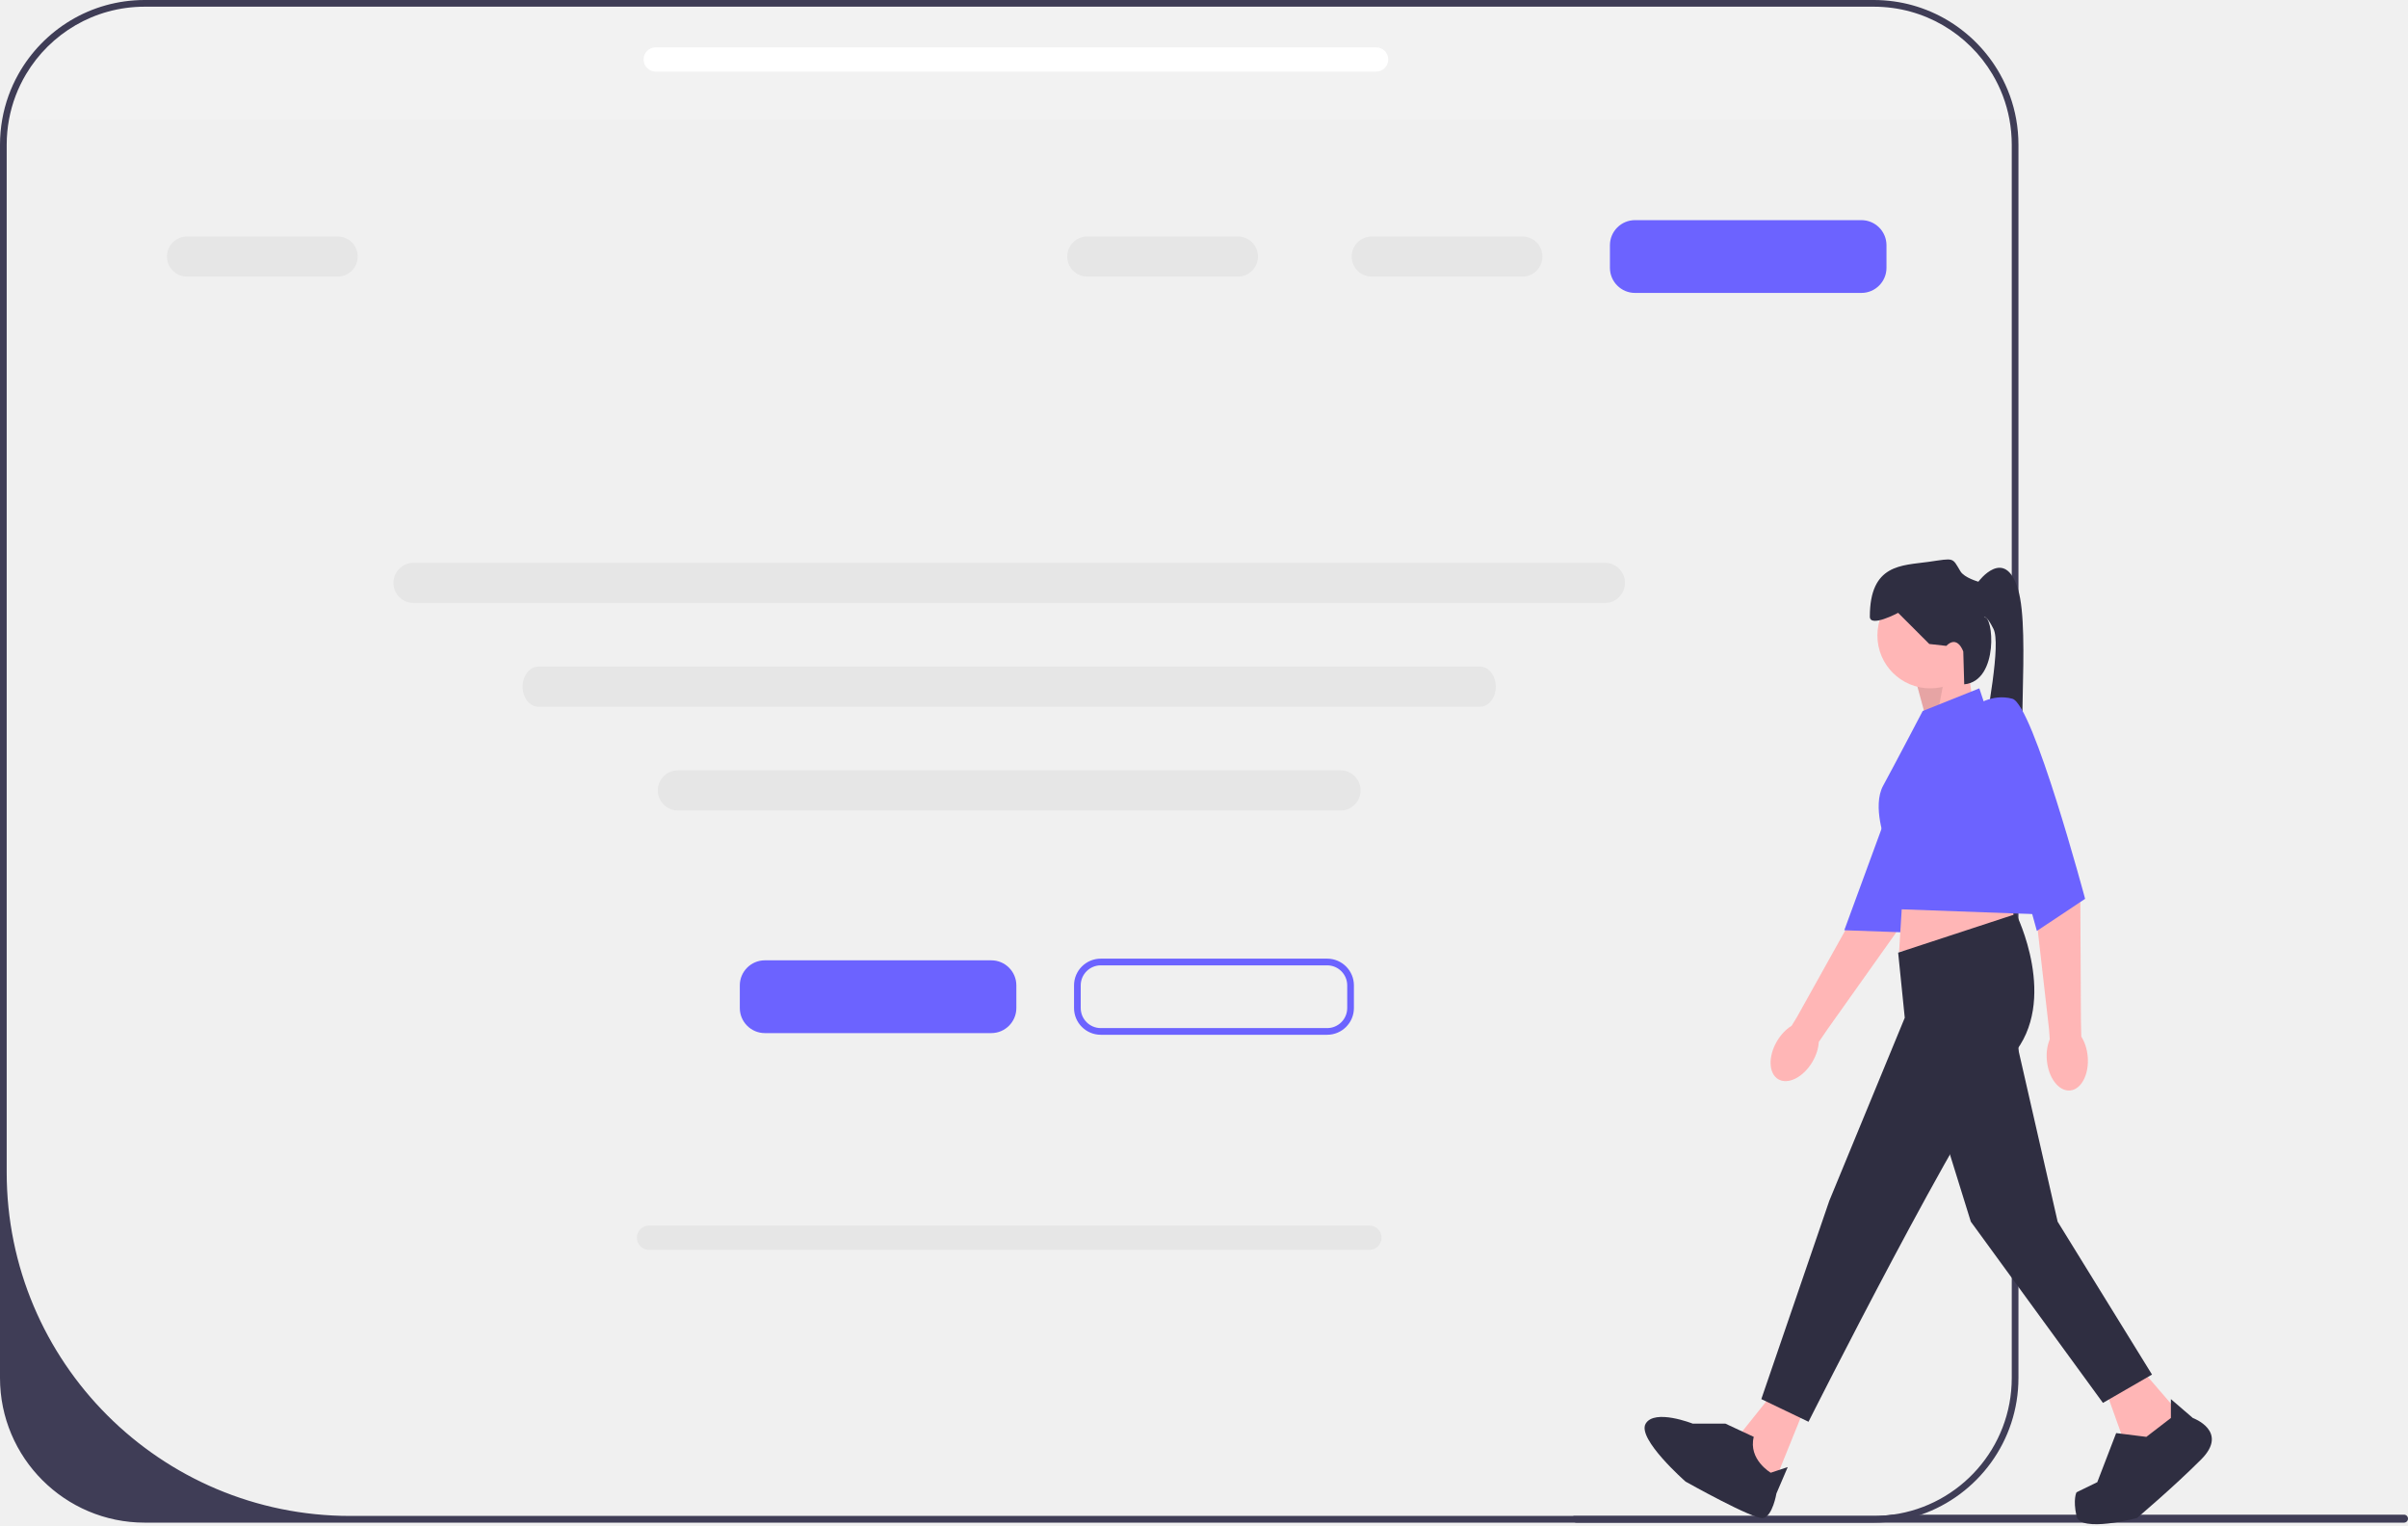
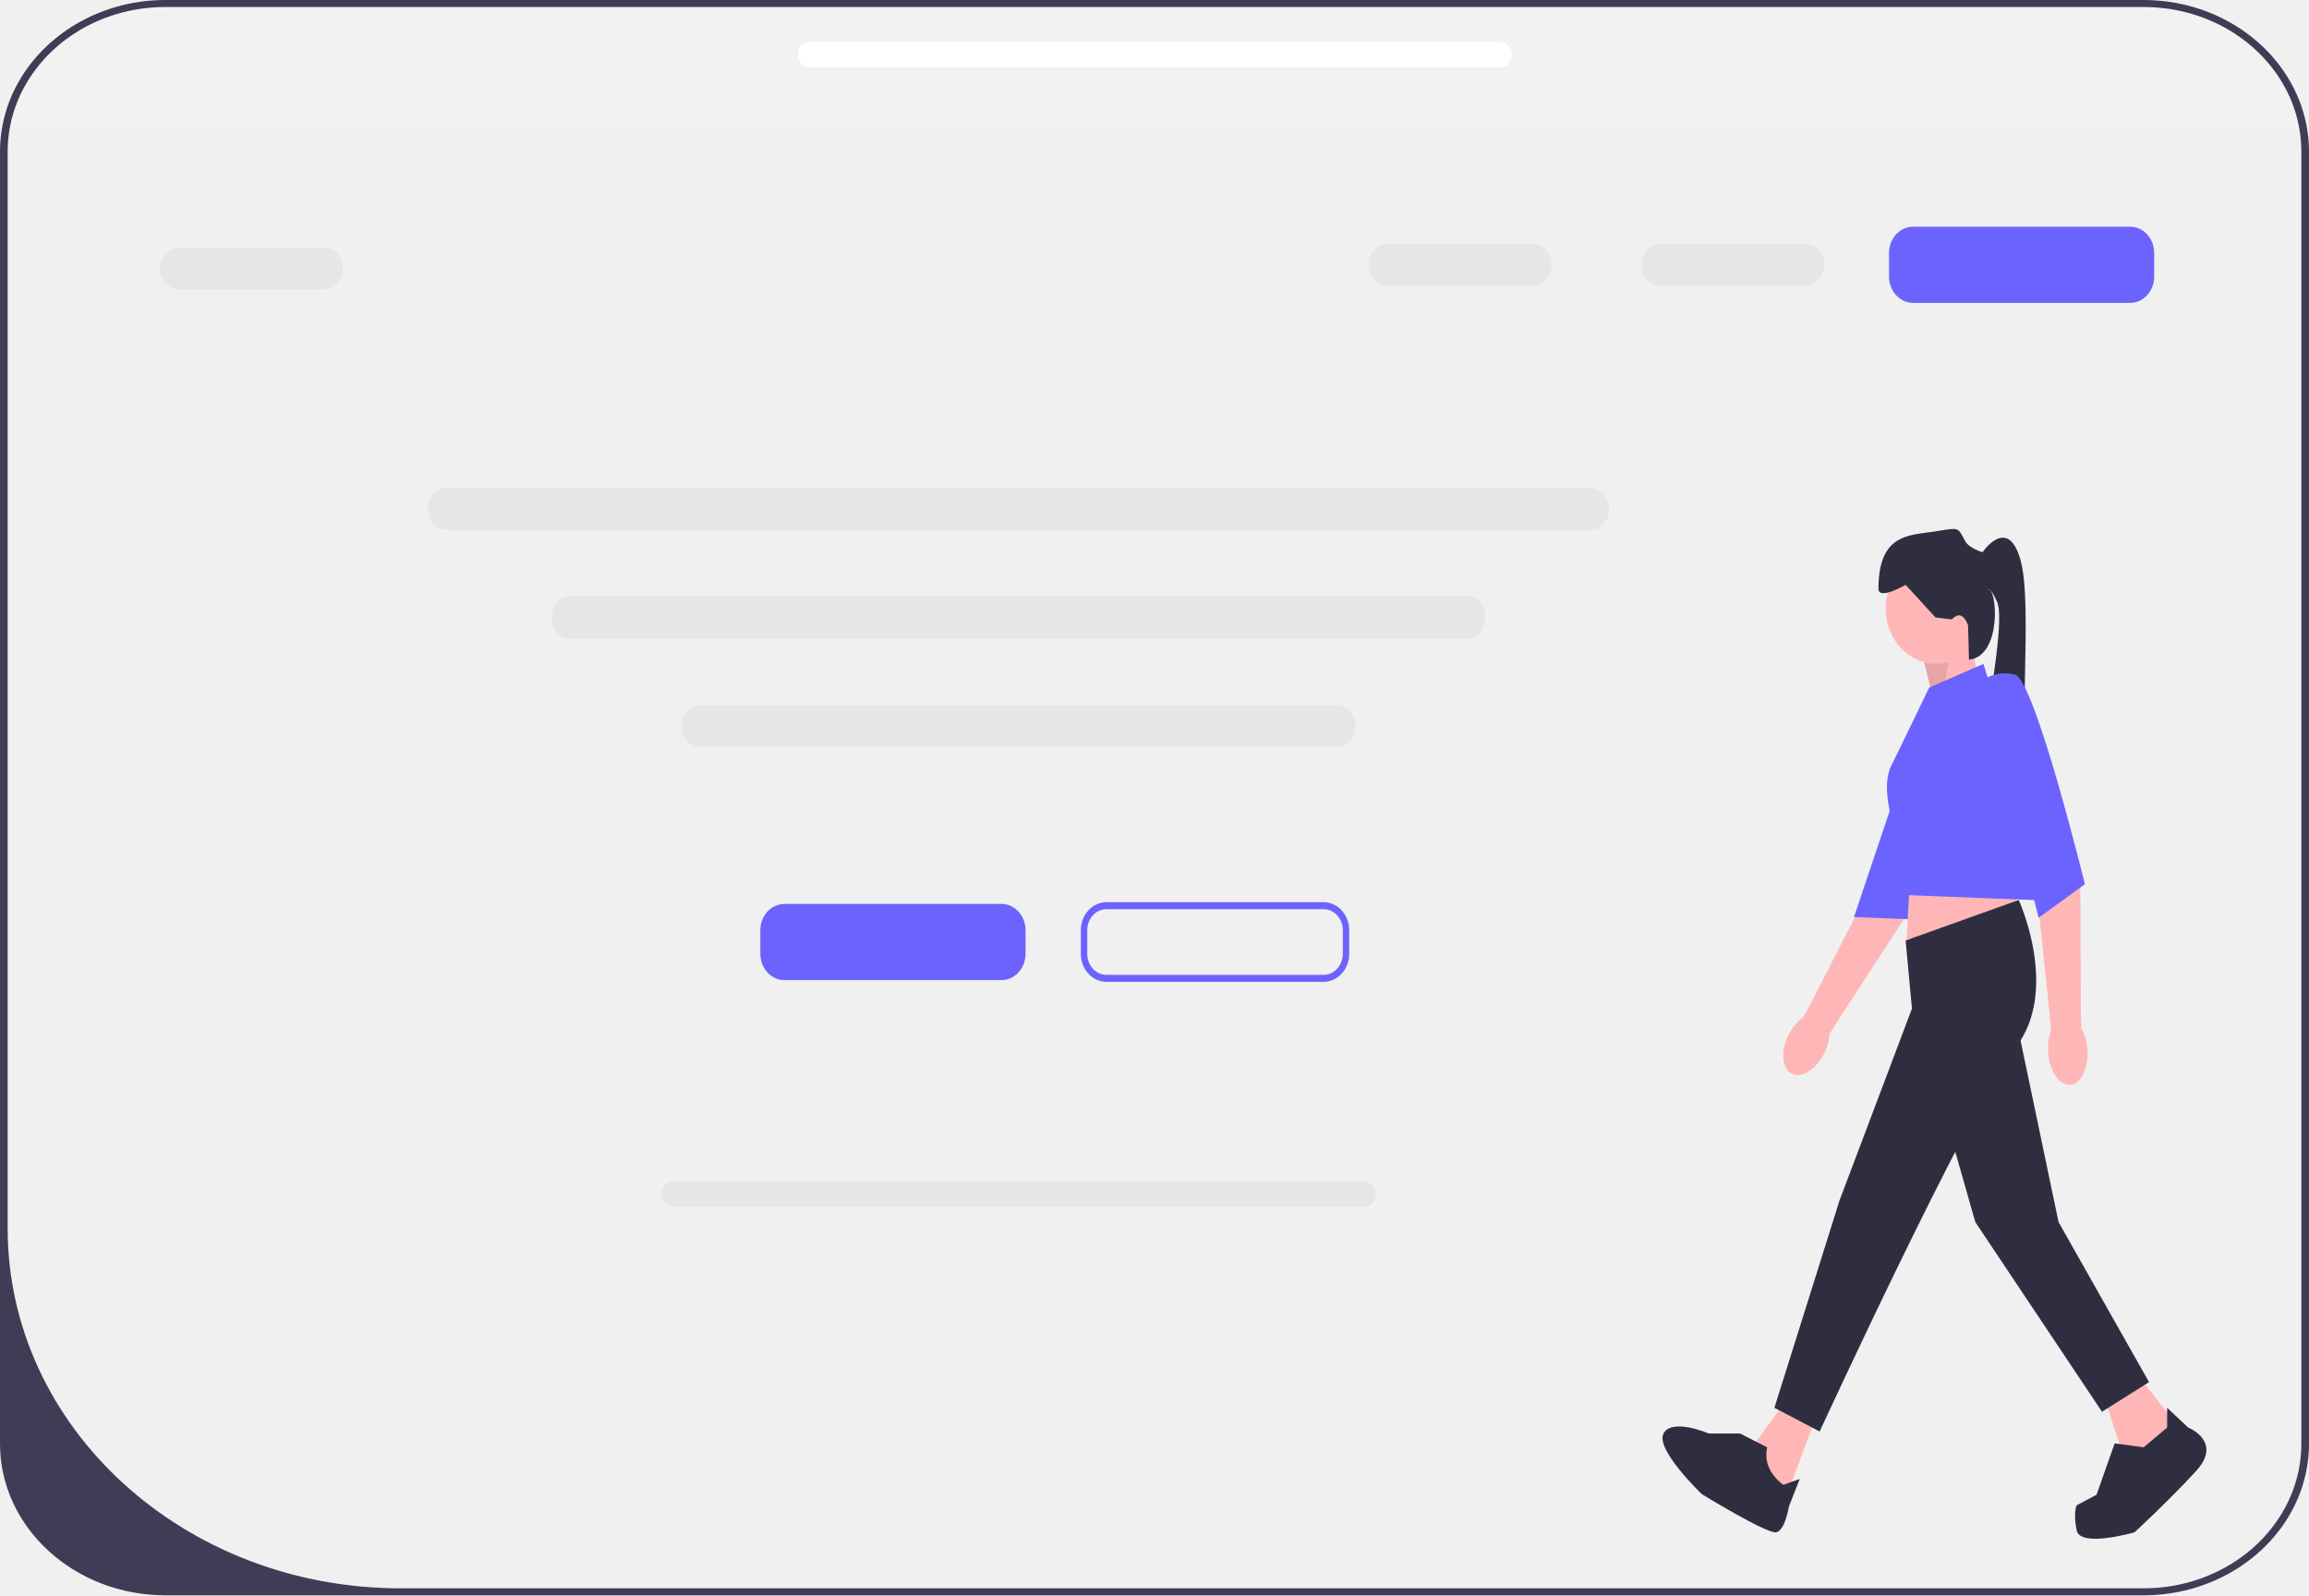
- <svg xmlns="http://www.w3.org/2000/svg" width="300" height="190" viewBox="0 0 300 190" fill="none">
+ <svg xmlns="http://www.w3.org/2000/svg" width="275" height="190" viewBox="0 0 275 190" fill="none">
  <g clip-path="url(#clip0_724_2)">
-     <path d="M251.189 14.864H0.279C0.634 12.854 1.326 10.953 2.293 9.231C5.383 3.727 11.274 0 18.024 0H233.444C240.19 0 246.086 3.727 249.171 9.231C250.138 10.953 250.835 12.854 251.189 14.864Z" fill="#F2F2F2" />
-     <path d="M300 189.165C300 189.44 299.779 189.661 299.504 189.661H196.399C196.124 189.661 195.903 189.44 195.903 189.165C195.903 189.032 195.953 188.915 196.036 188.827H233.444C234.24 188.827 235.02 188.773 235.787 188.669H299.504C299.779 188.669 300 188.89 300 189.165Z" fill="#3F3D56" />
-     <path d="M184.378 88.032H67.087C65.997 88.032 65.111 86.91 65.111 85.531C65.111 84.151 65.997 83.029 67.087 83.029H184.378C185.468 83.029 186.355 84.151 186.355 85.531C186.355 86.91 185.468 88.032 184.378 88.032Z" fill="#E6E6E6" />
-     <path d="M251.189 14.864C250.835 12.854 250.138 10.953 249.171 9.231C246.086 3.727 240.19 0 233.444 0H18.024C11.274 0 5.383 3.727 2.293 9.231C1.326 10.953 0.634 12.854 0.279 14.864C0.096 15.889 0 16.944 0 18.024V171.637C0 181.577 8.084 189.661 18.024 189.661H233.444C235.504 189.661 237.488 189.311 239.335 188.669C246.39 186.226 251.468 179.513 251.468 171.637V18.024C251.468 16.949 251.372 15.889 251.189 14.864ZM250.634 171.637C250.634 180.334 244.172 187.527 235.787 188.669C235.02 188.773 234.24 188.827 233.444 188.827H43.629C19.992 188.827 0.834 169.665 0.834 146.029V18.024C0.834 16.944 0.934 15.889 1.126 14.864C1.501 12.838 2.231 10.941 3.252 9.231C6.25 4.203 11.745 0.834 18.024 0.834H233.444C239.723 0.834 245.218 4.203 248.216 9.231C249.238 10.941 249.967 12.838 250.343 14.864C250.534 15.889 250.634 16.944 250.634 18.024V171.637Z" fill="#3F3D56" />
-     <path d="M240.126 90.092L238.715 84.919L245.064 82.567L245.769 87.27L240.126 90.092Z" fill="#FFB6B6" />
-     <path opacity="0.1" d="M240.126 90.092L238.715 84.919L242.454 83.342L241.292 89.44L240.126 90.092Z" fill="black" />
-     <path d="M221.54 134.428C220.328 133.707 220.264 131.577 221.397 129.671C221.894 128.837 222.537 128.184 223.206 127.774L223.872 126.687L232.295 111.587C232.295 111.587 235.982 97.346 237.483 95.624C238.984 93.902 241.154 94.308 241.154 94.308L243.079 96.017L236.208 116.188L227.73 128.128L226.593 129.79C226.552 130.573 226.285 131.45 225.789 132.284C224.655 134.19 222.753 135.15 221.54 134.428Z" fill="#FFB6B6" />
-     <path d="M239.779 88.614C239.779 88.614 242.458 88.511 244.148 90.592C245.838 92.673 236.983 116.129 236.983 116.129L229.77 115.873L239.779 88.614Z" fill="#6C63FF" />
-     <path d="M240.479 85.742C244.115 85.742 247.063 82.794 247.063 79.158C247.063 75.521 244.115 72.573 240.479 72.573C236.842 72.573 233.895 75.521 233.895 79.158C233.895 82.794 236.842 85.742 240.479 85.742Z" fill="#FFB6B6" />
-     <path d="M225.077 174.745L220.609 185.797L218.022 183.21L217.082 178.272L220.844 173.569L225.077 174.745Z" fill="#FFB6B6" />
-     <path d="M266.933 170.747L271.4 175.921L269.284 180.153L264.581 179.448L262.23 172.864L266.933 170.747Z" fill="#FFB6B6" />
-     <path d="M237.187 109.021L236.599 118.545L251.178 115.958L250.237 110.079L237.187 109.021Z" fill="#FFB6B6" />
-     <path d="M236.481 118.662L251.178 113.842C251.178 113.842 256.586 124.659 250.708 131.478C244.829 138.297 225.312 177.096 225.312 177.096L219.433 174.274L227.898 149.584L237.304 126.775L236.481 118.662Z" fill="#2F2E41" />
-     <path d="M250.708 127.48L256.351 152.171L268.108 171.218L261.995 174.745L245.534 152.171L240.126 134.77L250.708 127.48Z" fill="#2F2E41" />
-     <path d="M214.965 177.331H210.893C210.893 177.331 206.141 175.45 205.027 177.331C203.913 179.213 209.996 184.548 209.996 184.548C209.996 184.548 218.492 189.324 219.668 189.089C220.844 188.854 221.314 186.032 221.314 186.032L222.725 182.74L220.609 183.445C220.609 183.445 217.787 181.799 218.492 178.977L214.965 177.331Z" fill="#2F2E41" />
-     <path d="M270.46 176.626V174.274L273.194 176.626C273.194 176.626 277.749 178.272 274.222 181.799C270.695 185.326 266.227 189.089 266.227 189.089C266.227 189.089 259.173 190.97 258.703 188.854C258.232 186.737 258.703 185.881 258.703 185.881L261.289 184.621L263.641 178.507L267.403 178.977L270.46 176.626Z" fill="#2F2E41" />
-     <path d="M242.477 80.451L240.361 80.216L236.481 76.336C236.481 76.336 232.954 78.217 232.954 76.806C232.954 70.222 236.951 70.457 240.244 69.987C243.536 69.517 243.183 69.399 244.241 71.163C244.725 71.969 246.475 72.456 246.475 72.456C246.475 72.456 249.767 67.988 251.413 73.397C253.059 78.805 250.943 95.5 252.589 96.911C254.235 98.322 245.83 99.731 246.74 94.206C247.651 88.681 249.297 80.216 248.356 78.335C247.416 76.454 247.18 76.924 247.18 76.924C248.346 76.448 249.108 84.831 244.713 85.241L244.594 81.156C244.594 81.156 243.888 79.04 242.477 80.451Z" fill="#2F2E41" />
-     <path d="M239.538 88.564L246.592 85.742L255.998 113.959L236.646 113.254L234.903 104.832C234.903 104.832 233.202 100.449 234.613 97.862C236.024 95.276 239.538 88.564 239.538 88.564Z" fill="#6C63FF" />
-     <path d="M257.895 135.832C256.489 135.952 255.195 134.259 255.006 132.05C254.923 131.083 255.065 130.177 255.369 129.454L255.276 128.182L253.316 111.003C253.316 111.003 249.669 96.951 249.885 94.677C250.1 92.403 250.441 91.799 250.441 91.799L253.002 92.067L259.179 112.46L259.251 127.105L259.296 129.117C259.719 129.777 260.014 130.646 260.097 131.613C260.287 133.822 259.301 135.711 257.895 135.832Z" fill="#FFB6B6" />
-     <path d="M246.005 87.976C246.005 87.976 248.121 86.33 250.708 87.035C253.294 87.74 259.774 111.961 259.774 111.961L253.764 115.958L246.005 87.976Z" fill="#6C63FF" />
-     <path d="M123.5 128.684H95.291C93.57 128.684 92.169 127.283 92.169 125.562V122.741C92.169 121.019 93.57 119.619 95.291 119.619H123.5C125.221 119.619 126.622 121.019 126.622 122.741V125.562C126.622 127.283 125.221 128.684 123.5 128.684Z" fill="#6C63FF" />
-     <path d="M231.904 36.487H203.695C201.974 36.487 200.573 35.086 200.573 33.365V30.543C200.573 28.822 201.974 27.422 203.695 27.422H231.904C233.625 27.422 235.026 28.822 235.026 30.543V33.365C235.026 35.086 233.625 36.487 231.904 36.487Z" fill="#6C63FF" />
-     <path d="M165.347 128.892H137.138C135.302 128.892 133.808 127.398 133.808 125.562V122.741C133.808 120.904 135.302 119.41 137.138 119.41H165.347C167.183 119.41 168.677 120.904 168.677 122.741V125.562C168.677 127.398 167.183 128.892 165.347 128.892ZM137.138 120.244C135.762 120.244 134.642 121.364 134.642 122.741V125.562C134.642 126.938 135.762 128.059 137.138 128.059H165.347C166.723 128.059 167.843 126.938 167.843 125.562V122.741C167.843 121.364 166.723 120.244 165.347 120.244H137.138Z" fill="#6C63FF" />
-     <path d="M199.948 75.107H51.518C50.138 75.107 49.016 73.985 49.016 72.606C49.016 71.226 50.138 70.104 51.518 70.104H199.948C201.327 70.104 202.449 71.226 202.449 72.606C202.449 73.985 201.327 75.107 199.948 75.107Z" fill="#E6E6E6" />
-     <path d="M42.065 34.456H23.303C21.923 34.456 20.801 33.334 20.801 31.954C20.801 30.575 21.923 29.453 23.303 29.453H42.065C43.444 29.453 44.566 30.575 44.566 31.954C44.566 33.334 43.444 34.456 42.065 34.456Z" fill="#E6E6E6" />
-     <path d="M154.222 34.456H135.459C134.08 34.456 132.958 33.334 132.958 31.954C132.958 30.575 134.08 29.453 135.459 29.453H154.222C155.601 29.453 156.723 30.575 156.723 31.954C156.723 33.334 155.601 34.456 154.222 34.456Z" fill="#E6E6E6" />
-     <path d="M189.661 34.456H170.899C169.52 34.456 168.397 33.334 168.397 31.954C168.397 30.575 169.52 29.453 170.899 29.453H189.661C191.041 29.453 192.163 30.575 192.163 31.954C192.163 33.334 191.041 34.456 189.661 34.456Z" fill="#E6E6E6" />
-     <path d="M167.01 100.958H84.456C83.076 100.958 81.954 99.835 81.954 98.456C81.954 97.076 83.076 95.954 84.456 95.954H167.01C168.389 95.954 169.511 97.076 169.511 98.456C169.511 99.835 168.389 100.958 167.01 100.958Z" fill="#E6E6E6" />
-     <path d="M170.607 155.683H80.858C80.024 155.683 79.346 155.005 79.346 154.171C79.346 153.337 80.024 152.658 80.858 152.658H170.607C171.441 152.658 172.12 153.337 172.12 154.171C172.12 155.005 171.441 155.683 170.607 155.683Z" fill="#E6E6E6" />
-     <path d="M171.442 8.921H81.694C80.86 8.921 80.181 8.242 80.181 7.408C80.181 6.574 80.86 5.896 81.694 5.896H171.442C172.276 5.896 172.955 6.574 172.955 7.408C172.955 8.242 172.276 8.921 171.442 8.921Z" fill="white" />
+     <path d="M275 15H0C0.388 12.972 1.147 11.053 2.207 9.316C5.593 3.762 12.05 0 19.449 0H255.551C262.945 0 269.407 3.762 272.788 9.316C273.848 11.053 274.612 12.972 275 15Z" fill="#F2F2F2" />
+     <path d="M175.082 76.047H67.566C66.566 76.047 65.753 74.924 65.753 73.543C65.753 72.163 66.566 71.04 67.566 71.04H175.082C176.081 71.04 176.894 72.163 176.894 73.543C176.894 74.924 176.081 76.047 175.082 76.047Z" fill="#E6E6E6" />
+     <path d="M274.695 14.89C274.307 12.877 273.546 10.973 272.488 9.248C269.114 3.734 262.666 0 255.289 0H19.711C12.329 0 5.886 3.734 2.508 9.248C1.45 10.973 0.693 12.877 0.306 14.89C0.105 15.918 0 16.975 0 18.056V171.944C0 181.901 8.841 190 19.711 190H255.289C257.541 190 259.712 189.649 261.732 189.006C269.446 186.558 275 179.834 275 171.944V18.056C275 16.979 274.895 15.918 274.695 14.89ZM274.088 171.944C274.088 180.656 267.021 187.861 257.852 189.006C257.013 189.11 256.16 189.165 255.289 189.165H47.711C21.863 189.165 0.912 169.968 0.912 146.289V18.056C0.912 16.975 1.021 15.918 1.231 14.89C1.641 12.861 2.439 10.96 3.556 9.248C6.835 4.21 12.844 0.835 19.711 0.835H255.289C262.156 0.835 268.165 4.21 271.444 9.248C272.561 10.96 273.359 12.861 273.769 14.89C273.979 15.918 274.088 16.975 274.088 18.056V171.944Z" fill="#3F3D56" />
+     <path d="M119.277 116.728H93.419C91.841 116.728 90.557 115.327 90.557 113.604V110.78C90.557 109.058 91.841 107.656 93.419 107.656H119.277C120.855 107.656 122.139 109.058 122.139 110.78V113.604C122.139 115.327 120.855 116.728 119.277 116.728Z" fill="#6C63FF" />
+     <path d="M253.701 36.072H227.843C226.265 36.072 224.981 34.67 224.981 32.947V30.124C224.981 28.401 226.265 27 227.843 27H253.701C255.279 27 256.563 28.401 256.563 30.124V32.947C256.563 34.67 255.279 36.072 253.701 36.072Z" fill="#6C63FF" />
+     <path d="M157.637 116.937H131.779C130.095 116.937 128.726 115.441 128.726 113.604V110.78C128.726 108.943 130.095 107.448 131.779 107.448H157.637C159.32 107.448 160.69 108.943 160.69 110.78V113.604C160.69 115.441 159.32 116.937 157.637 116.937ZM131.779 108.282C130.517 108.282 129.49 109.403 129.49 110.78V113.604C129.49 114.981 130.517 116.102 131.779 116.102H157.637C158.898 116.102 159.925 114.981 159.925 113.604V110.78C159.925 109.403 158.898 108.282 157.637 108.282H131.779Z" fill="#6C63FF" />
+     <path d="M189.354 63.112H53.293C52.029 63.112 51 61.989 51 60.608C51 59.228 52.029 58.105 53.293 58.105H189.354C190.619 58.105 191.647 59.228 191.647 60.608C191.647 61.989 190.619 63.112 189.354 63.112Z" fill="#E6E6E6" />
+     <path d="M38.559 34.481H21.361C20.096 34.481 19.068 33.358 19.068 31.978C19.068 30.597 20.096 29.474 21.361 29.474H38.559C39.824 29.474 40.853 30.597 40.853 31.978C40.853 33.358 39.824 34.481 38.559 34.481Z" fill="#E6E6E6" />
+     <path d="M182.492 34.039H165.293C164.029 34.039 163 32.916 163 31.536C163 30.155 164.029 29.032 165.293 29.032H182.492C183.756 29.032 184.785 30.155 184.785 31.536C184.785 32.916 183.756 34.039 182.492 34.039Z" fill="#E6E6E6" />
+     <path d="M214.978 34.039H197.78C196.515 34.039 195.486 32.916 195.486 31.536C195.486 30.155 196.515 29.032 197.78 29.032H214.978C216.243 29.032 217.272 30.155 217.272 31.536C217.272 32.916 216.243 34.039 214.978 34.039Z" fill="#E6E6E6" />
+     <path d="M159.161 88.981H83.487C82.222 88.981 81.193 87.858 81.193 86.478C81.193 85.097 82.222 83.974 83.487 83.974H159.161C160.425 83.974 161.454 85.097 161.454 86.478C161.454 87.858 160.425 88.981 159.161 88.981Z" fill="#E6E6E6" />
+     <path d="M162.458 143.747H80.189C79.424 143.747 78.802 143.068 78.802 142.234C78.802 141.399 79.424 140.72 80.189 140.72H162.458C163.223 140.72 163.845 141.399 163.845 142.234C163.845 143.068 163.223 143.747 162.458 143.747Z" fill="#E6E6E6" />
+     <path d="M178.656 8.027H96.387C95.622 8.027 95 7.348 95 6.514C95 5.679 95.622 5 96.387 5H178.656C179.421 5 180.043 5.679 180.043 6.514C180.043 7.348 179.421 8.027 178.656 8.027Z" fill="white" />
+     <path d="M230.299 83.42L229.005 78.243L234.825 75.89L235.472 80.596L230.299 83.42Z" fill="#FFB6B6" />
+     <path opacity="0.1" d="M230.299 83.42L229.005 78.243L232.433 76.665L231.368 82.768L230.299 83.42Z" fill="black" />
+     <path d="M213.262 127.789C212.15 127.067 212.092 124.936 213.131 123.029C213.586 122.194 214.176 121.541 214.789 121.13L215.399 120.042L223.12 104.931C223.12 104.931 226.5 90.679 227.876 88.956C229.252 87.233 231.241 87.639 231.241 87.639L233.006 89.35L226.708 109.535L218.936 121.484L217.894 123.147C217.856 123.931 217.612 124.809 217.157 125.644C216.117 127.551 214.374 128.511 213.262 127.789Z" fill="#FFB6B6" />
+     <path d="M229.981 81.941C229.981 81.941 232.436 81.838 233.986 83.92C235.535 86.003 227.418 109.476 227.418 109.476L220.806 109.221L229.981 81.941Z" fill="#6C63FF" />
+     <path d="M230.622 79.067C233.955 79.067 236.658 76.117 236.658 72.478C236.658 68.838 233.955 65.888 230.622 65.888C227.289 65.888 224.587 68.838 224.587 72.478C224.587 76.117 227.289 79.067 230.622 79.067Z" fill="#FFB6B6" />
+     <path d="M216.504 168.135L212.408 179.196L210.037 176.607L209.175 171.665L212.624 166.959L216.504 168.135Z" fill="#FFB6B6" />
+     <path d="M254.872 164.135L258.967 169.312L257.027 173.548L252.716 172.842L250.561 166.253L254.872 164.135Z" fill="#FFB6B6" />
+     <path d="M227.604 102.363L227.066 111.894L240.43 109.305L239.568 103.422L227.604 102.363Z" fill="#FFB6B6" />
+     <path d="M226.958 112.011L240.43 107.187C240.43 107.187 245.387 118.012 239.999 124.836C234.61 131.661 216.719 170.489 216.719 170.489L211.33 167.665L219.09 142.956L227.712 120.13L226.958 112.011Z" fill="#2F2E41" />
+     <path d="M239.999 120.836L245.172 145.545L255.949 164.606L250.345 168.135L235.257 145.545L230.299 128.131L239.999 120.836Z" fill="#2F2E41" />
+     <path d="M207.235 170.724H203.502C203.502 170.724 199.146 168.841 198.125 170.724C197.104 172.607 202.68 177.946 202.68 177.946C202.68 177.946 210.468 182.725 211.546 182.49C212.624 182.255 213.055 179.431 213.055 179.431L214.348 176.136L212.408 176.842C212.408 176.842 209.821 175.195 210.468 172.371L207.235 170.724Z" fill="#2F2E41" />
+     <path d="M258.105 170.018V167.665L260.611 170.018C260.611 170.018 264.787 171.665 261.554 175.195C258.32 178.725 254.225 182.49 254.225 182.49C254.225 182.49 247.758 184.373 247.327 182.255C246.896 180.137 247.327 179.28 247.327 179.28L249.698 178.019L251.854 171.901L255.303 172.371L258.105 170.018Z" fill="#2F2E41" />
+     <path d="M232.454 73.772L230.514 73.536L226.958 69.654C226.958 69.654 223.724 71.536 223.724 70.124C223.724 63.535 227.389 63.771 230.407 63.3C233.424 62.829 233.101 62.712 234.071 64.477C234.515 65.284 236.119 65.771 236.119 65.771C236.119 65.771 239.136 61.3 240.645 66.712C242.154 72.124 240.214 88.832 241.723 90.244C243.232 91.656 235.528 93.066 236.362 87.537C237.196 82.008 238.705 73.536 237.843 71.654C236.981 69.771 236.765 70.242 236.765 70.242C237.834 69.766 238.532 78.155 234.503 78.566L234.394 74.478C234.394 74.478 233.748 72.36 232.454 73.772Z" fill="#2F2E41" />
+     <path d="M229.76 81.89L236.226 79.067L244.849 107.305L227.109 106.6L225.511 98.171C225.511 98.171 223.952 93.785 225.245 91.196C226.538 88.608 229.76 81.89 229.76 81.89Z" fill="#6C63FF" />
+     <path d="M246.587 129.193C245.298 129.314 244.112 127.62 243.938 125.409C243.862 124.441 243.993 123.535 244.271 122.812L244.186 121.539L242.39 104.347C242.39 104.347 239.046 90.284 239.244 88.009C239.442 85.733 239.754 85.129 239.754 85.129L242.102 85.396L247.764 105.805L247.83 120.46L247.872 122.474C248.259 123.135 248.529 124.004 248.605 124.971C248.779 127.182 247.876 129.073 246.587 129.193Z" fill="#FFB6B6" />
+     <path d="M235.688 81.302C235.688 81.302 237.628 79.655 239.999 80.361C242.37 81.067 248.309 105.305 248.309 105.305L242.801 109.305L235.688 81.302Z" fill="#6C63FF" />
  </g>
  <defs>
    <clipPath id="clip0_724_2">
-       <rect width="300" height="189.859" fill="white" />
+       <rect width="275" height="190" fill="white" />
    </clipPath>
  </defs>
</svg>
